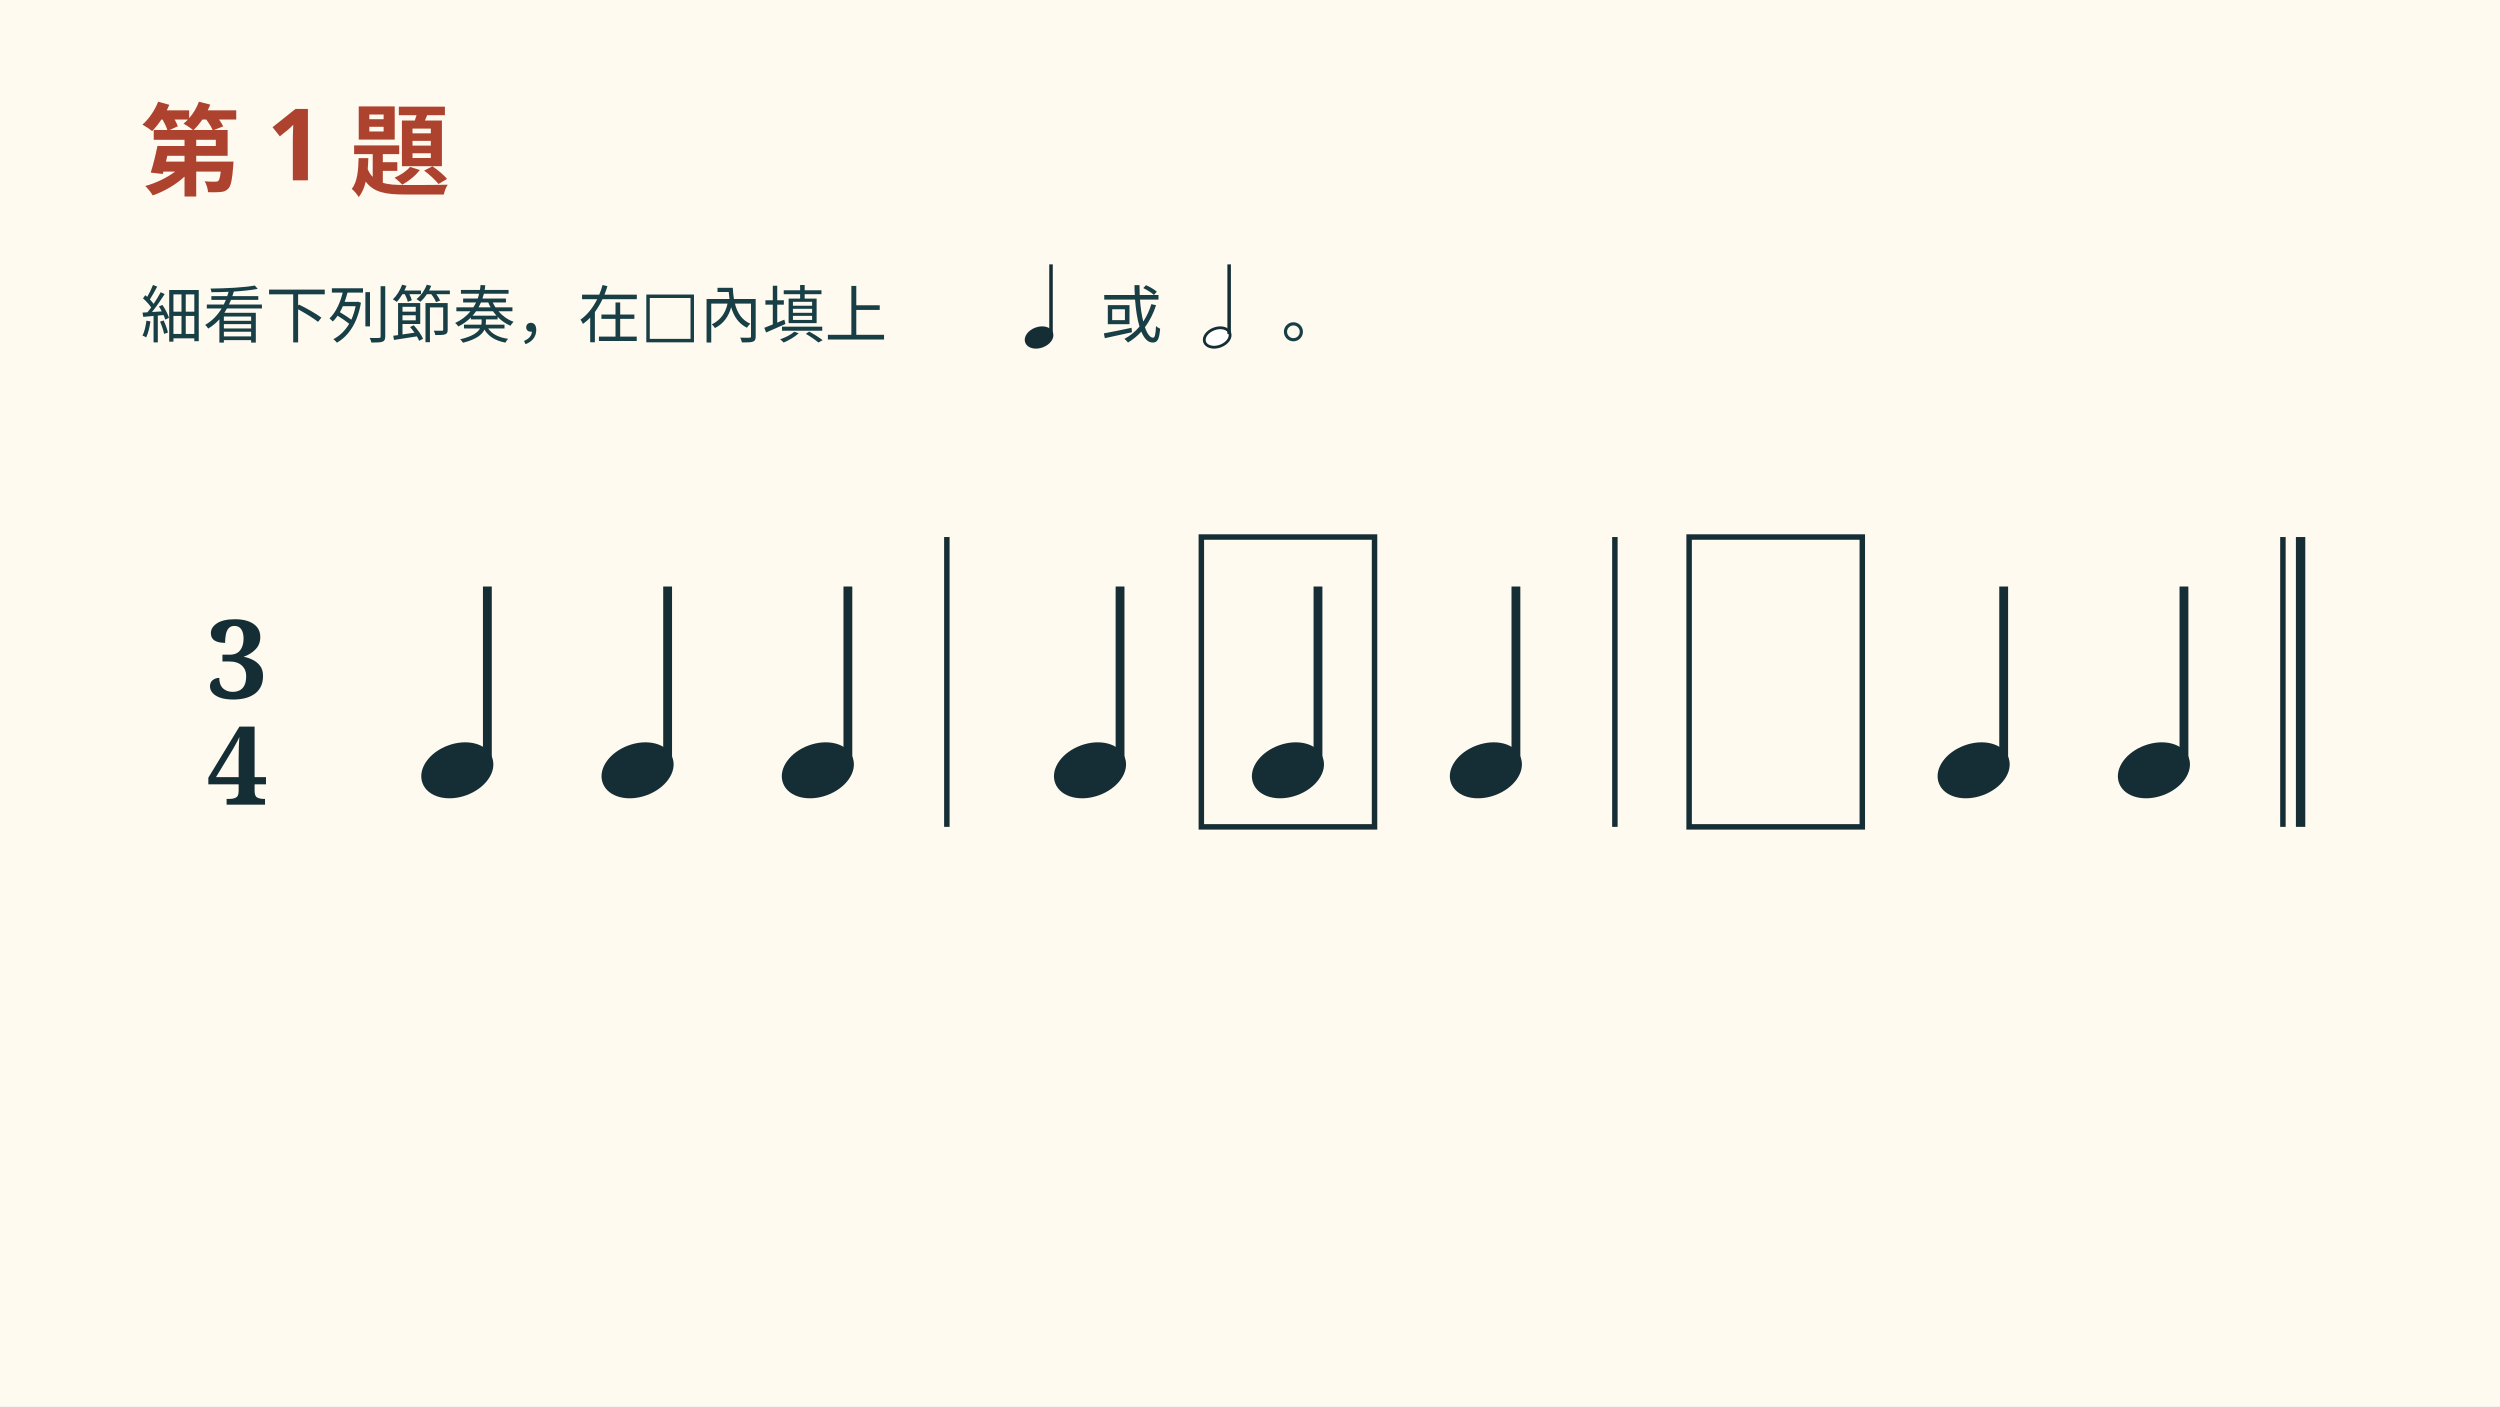
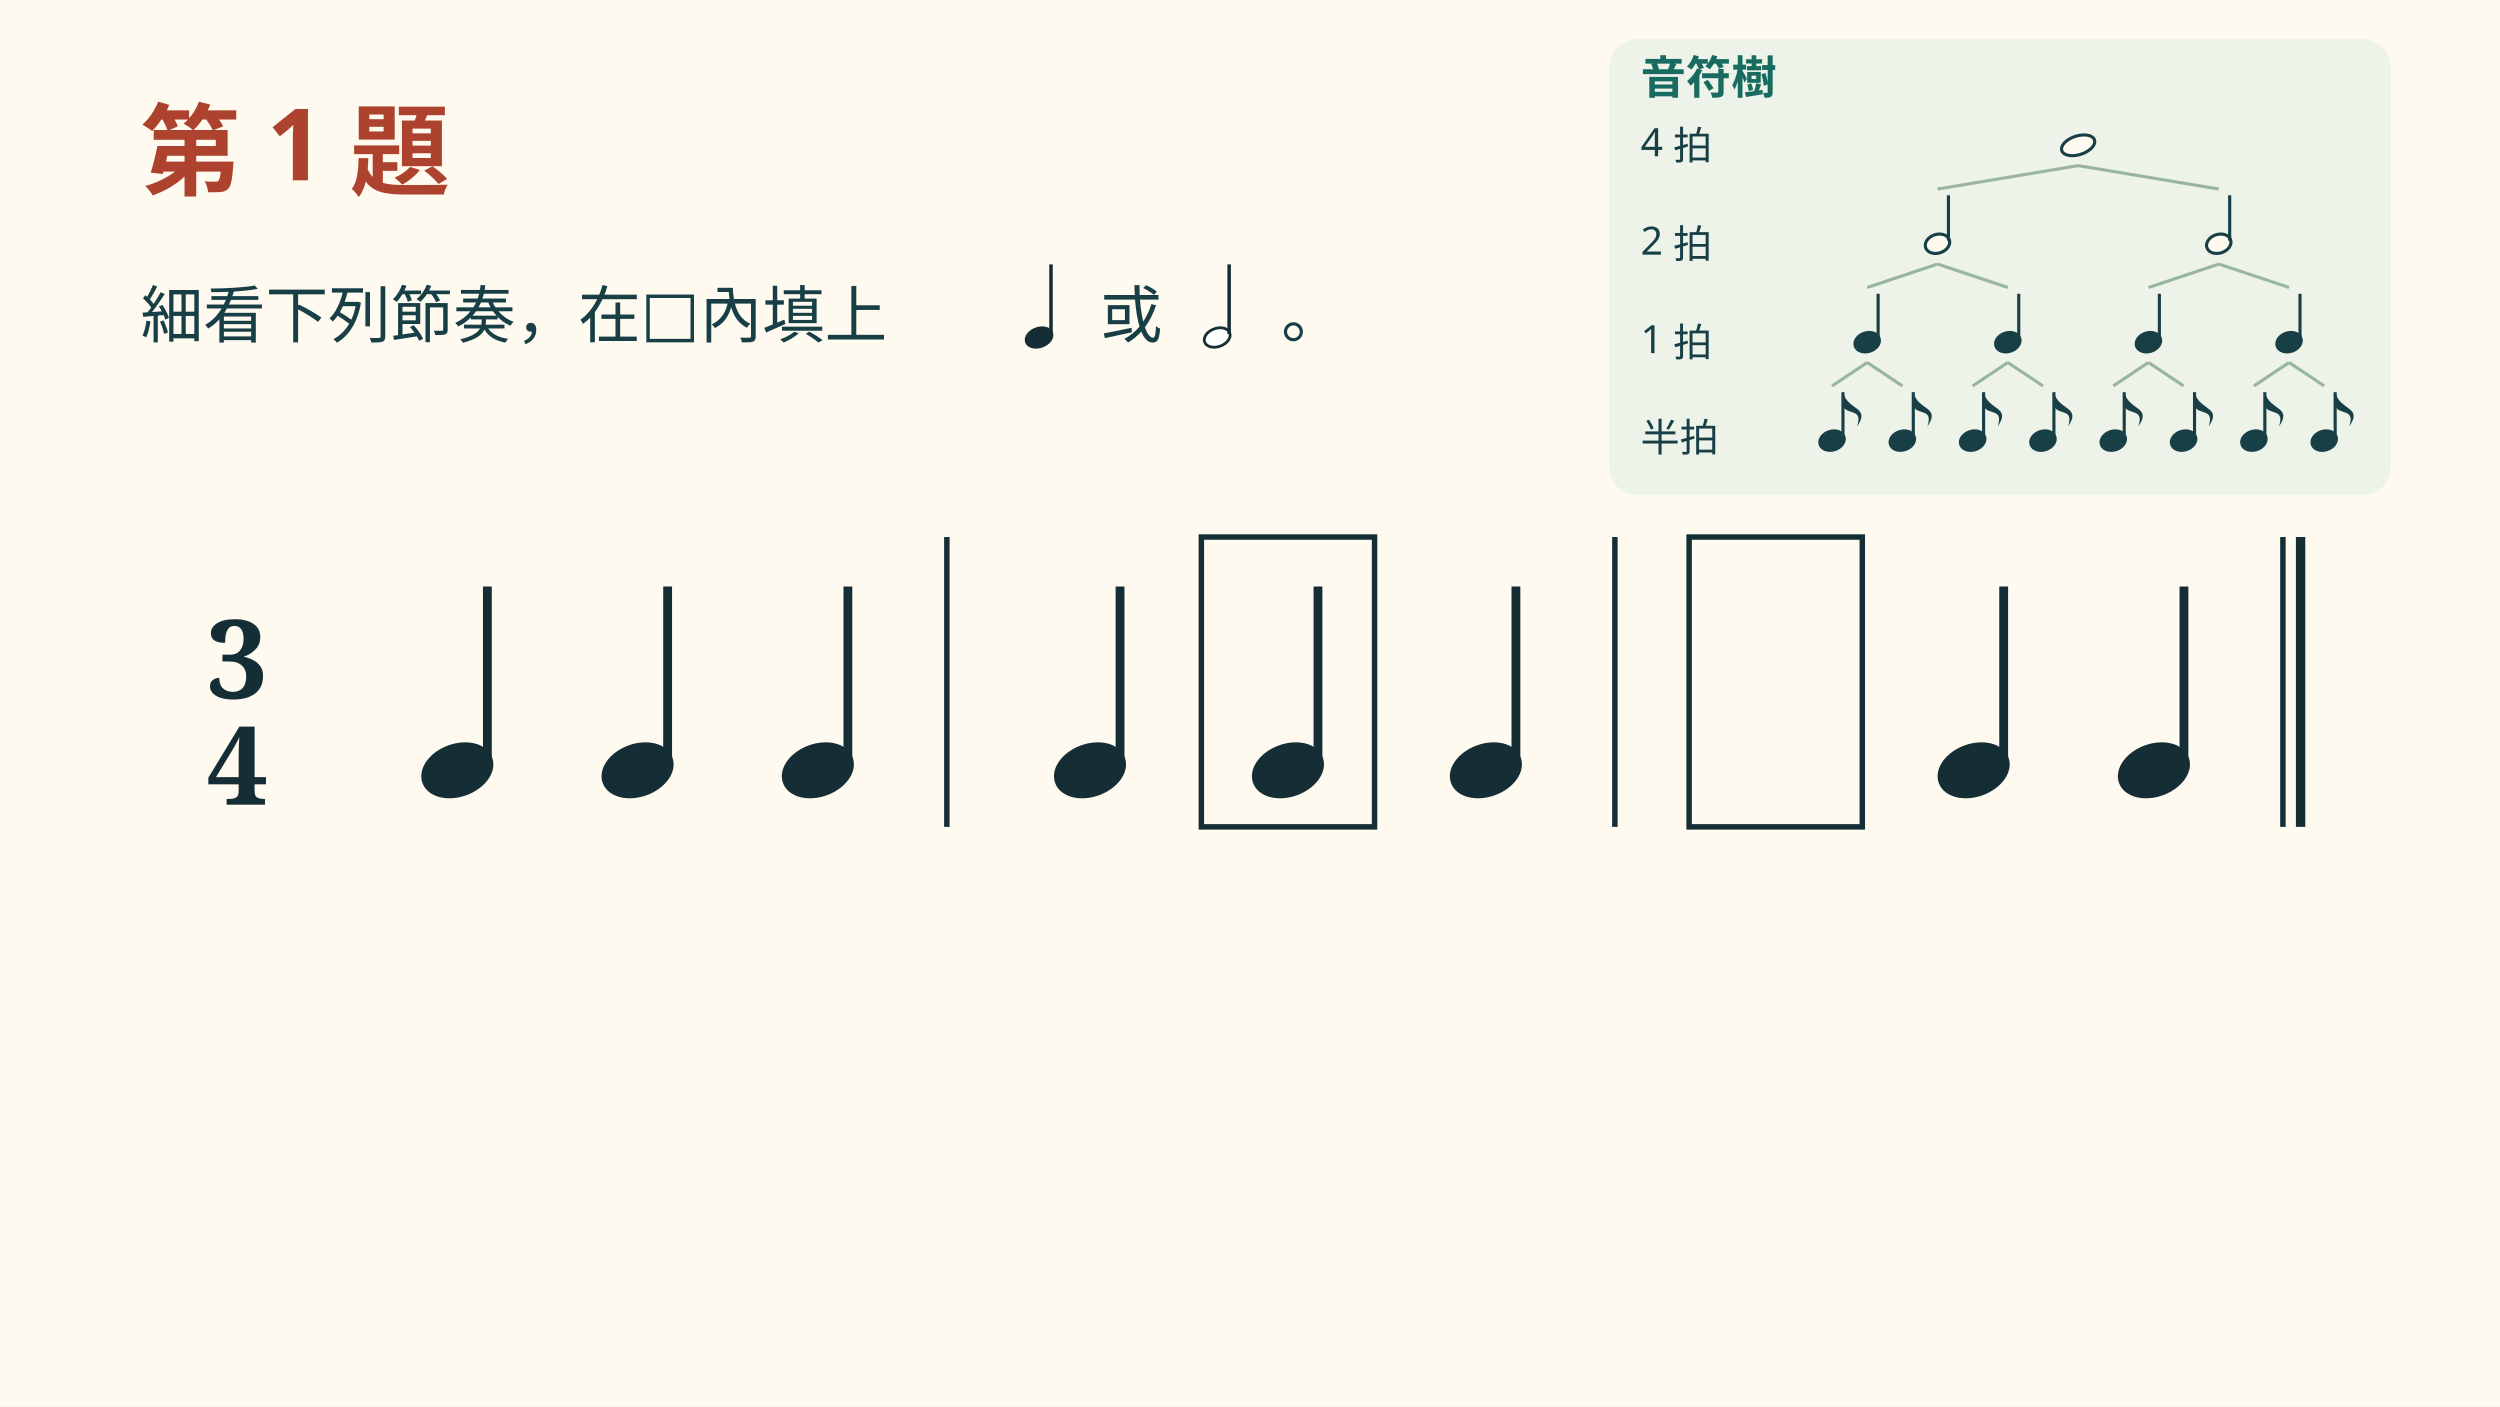
<svg xmlns="http://www.w3.org/2000/svg" viewBox="0 0 1600 900" role="img" aria-labelledby="title desc">
  <rect width="1600" height="900" fill="#fffaf0" />
  <text x="90" y="120" font-family="sans-serif" font-size="64" font-weight="700" fill="#ad432e">第 1 題</text>
  <text x="90" y="216" font-family="sans-serif" font-size="40" fill="#173f45">細看下列節奏，在□內填上</text>
  <g transform="translate(665 216) scale(0.45)">
    <ellipse cx="0" cy="0" rx="19" ry="13" transform="rotate(-20)" fill="#152d34" stroke="#152d34" stroke-width="4" />
    <path d="M17 -5V-104" fill="none" stroke="#152d34" stroke-width="5" />
  </g>
  <text x="704" y="216" font-family="sans-serif" font-size="40" fill="#173f45">或</text>
  <g transform="translate(779 216) scale(0.45)">
    <ellipse cx="0" cy="0" rx="19" ry="13" transform="rotate(-20)" fill="white" stroke="#152d34" stroke-width="4" />
    <path d="M17 -5V-104" fill="none" stroke="#152d34" stroke-width="5" />
  </g>
  <text x="820" y="216" font-family="sans-serif" font-size="40" fill="#173f45">。</text>
  <g fill="#152d34" font-family="serif" font-size="70" font-weight="700" text-anchor="middle">
    <text x="152" y="447">3</text>
    <text x="152" y="515">4</text>
  </g>
  <g transform="translate(292.684 493) scale(1.131059)">
    <ellipse cx="0" cy="0" rx="19" ry="13" transform="rotate(-20)" fill="#152d34" stroke="#152d34" stroke-width="4" />
    <path d="M17 -5V-104" fill="none" stroke="#152d34" stroke-width="5" />
  </g>
  <g transform="translate(408.0521 493) scale(1.131059)">
    <ellipse cx="0" cy="0" rx="19" ry="13" transform="rotate(-20)" fill="#152d34" stroke="#152d34" stroke-width="4" />
    <path d="M17 -5V-104" fill="none" stroke="#152d34" stroke-width="5" />
  </g>
  <g transform="translate(523.4201 493) scale(1.131059)">
    <ellipse cx="0" cy="0" rx="19" ry="13" transform="rotate(-20)" fill="#152d34" stroke="#152d34" stroke-width="4" />
    <path d="M17 -5V-104" fill="none" stroke="#152d34" stroke-width="5" />
  </g>
  <path d="M605.987 343.7V529.194" stroke="#152d34" stroke-width="3.5" />
  <g transform="translate(697.6032 493) scale(1.131059)">
    <ellipse cx="0" cy="0" rx="19" ry="13" transform="rotate(-20)" fill="#152d34" stroke="#152d34" stroke-width="4" />
    <path d="M17 -5V-104" fill="none" stroke="#152d34" stroke-width="5" />
  </g>
  <rect x="768.86" y="343.7" width="110.844" height="185.494" fill="none" stroke="#152d34" stroke-width="3.5" />
  <g transform="translate(824.2819 493) scale(1.131059)">
    <ellipse cx="0" cy="0" rx="19" ry="13" transform="rotate(-20)" fill="#152d34" stroke="#152d34" stroke-width="4" />
    <path d="M17 -5V-104" fill="none" stroke="#152d34" stroke-width="5" />
  </g>
  <g transform="translate(950.9605 493) scale(1.131059)">
    <ellipse cx="0" cy="0" rx="19" ry="13" transform="rotate(-20)" fill="#152d34" stroke="#152d34" stroke-width="4" />
    <path d="M17 -5V-104" fill="none" stroke="#152d34" stroke-width="5" />
  </g>
  <path d="M1033.528 343.7V529.194" stroke="#152d34" stroke-width="3.5" />
  <rect x="1081.032" y="343.7" width="110.844" height="185.494" fill="none" stroke="#152d34" stroke-width="3.5" />
  <g transform="translate(1263.133 493) scale(1.131059)">
    <ellipse cx="0" cy="0" rx="19" ry="13" transform="rotate(-20)" fill="#152d34" stroke="#152d34" stroke-width="4" />
    <path d="M17 -5V-104" fill="none" stroke="#152d34" stroke-width="5" />
  </g>
  <g transform="translate(1378.501 493) scale(1.131059)">
    <ellipse cx="0" cy="0" rx="19" ry="13" transform="rotate(-20)" fill="#152d34" stroke="#152d34" stroke-width="4" />
    <path d="M17 -5V-104" fill="none" stroke="#152d34" stroke-width="5" />
  </g>
  <path d="M1461.068 343.7V529.194" stroke="#152d34" stroke-width="3.5" />
  <path d="M1472.379 343.7V529.194" stroke="#152d34" stroke-width="6" />
+   <g id="corner-note-tree" aria-label="音符樹：全音符四拍，二分音符兩拍，四分音符一拍，八分音符半拍">
+     <rect x="1030" y="25" width="500" height="292" rx="18" fill="#edf3e9" />
+     <text x="1050" y="60" font-family="sans-serif" font-size="29" font-weight="700" fill="#176b60">音符樹</text>
+     <path d="M1330.0 106L1240.0 121" fill="none" stroke="#98b4a3" stroke-width="2" />
+     <path d="M1330.0 106L1420.0 121" fill="none" stroke="#98b4a3" stroke-width="2" />
+     <path d="M1240.0 169L1195.0 184" fill="none" stroke="#98b4a3" stroke-width="2" />
+     <path d="M1240.0 169L1285.0 184" fill="none" stroke="#98b4a3" stroke-width="2" />
+     <path d="M1420.0 169L1375.0 184" fill="none" stroke="#98b4a3" stroke-width="2" />
+     <path d="M1420.0 169L1465.0 184" fill="none" stroke="#98b4a3" stroke-width="2" />
+     <path d="M1195.0 232L1172.5 247" fill="none" stroke="#98b4a3" stroke-width="2" />
+     <path d="M1195.0 232L1217.5 247" fill="none" stroke="#98b4a3" stroke-width="2" />
+     <path d="M1285.0 232L1262.5 247" fill="none" stroke="#98b4a3" stroke-width="2" />
+     <path d="M1285.0 232L1307.5 247" fill="none" stroke="#98b4a3" stroke-width="2" />
+     <path d="M1375.0 232L1352.5 247" fill="none" stroke="#98b4a3" stroke-width="2" />
+     <path d="M1375.0 232L1397.5 247" fill="none" stroke="#98b4a3" stroke-width="2" />
+     <path d="M1465.0 232L1442.5 247" fill="none" stroke="#98b4a3" stroke-width="2" />
+     <path d="M1465.0 232L1487.5 247" fill="none" stroke="#98b4a3" stroke-width="2" />
+     <text x="1050" y="100" font-family="sans-serif" font-size="25" fill="#173f45">4 拍</text>
+     <ellipse cx="1330.0" cy="93" rx="11" ry="6" transform="rotate(-18 1330.0 93)" fill="#fffaf0" stroke="#173f45" stroke-width="2" />
+     <text x="1050" y="163" font-family="sans-serif" font-size="25" fill="#173f45">2 拍</text>
+     <ellipse cx="1240.0" cy="156" rx="8" ry="6" transform="rotate(-18 1240.0 156)" fill="#fffaf0" stroke="#173f45" stroke-width="2" />
+     <path d="M1247.0 154V125" stroke="#173f45" stroke-width="2" />
+     <ellipse cx="1420.0" cy="156" rx="8" ry="6" transform="rotate(-18 1420.0 156)" fill="#fffaf0" stroke="#173f45" stroke-width="2" />
+     <path d="M1427.0 154V125" stroke="#173f45" stroke-width="2" />
+     <text x="1050" y="226" font-family="sans-serif" font-size="25" fill="#173f45">1 拍</text>
+     <ellipse cx="1195.0" cy="219" rx="8" ry="6" transform="rotate(-18 1195.0 219)" fill="#173f45" stroke="#173f45" stroke-width="2" />
+     <path d="M1202.0 217V188" stroke="#173f45" stroke-width="2" />
+     <ellipse cx="1285.0" cy="219" rx="8" ry="6" transform="rotate(-18 1285.0 219)" fill="#173f45" stroke="#173f45" stroke-width="2" />
+     <path d="M1292.0 217V188" stroke="#173f45" stroke-width="2" />
+     <ellipse cx="1375.0" cy="219" rx="8" ry="6" transform="rotate(-18 1375.0 219)" fill="#173f45" stroke="#173f45" stroke-width="2" />
+     <path d="M1382.0 217V188" stroke="#173f45" stroke-width="2" />
+     <ellipse cx="1465.0" cy="219" rx="8" ry="6" transform="rotate(-18 1465.0 219)" fill="#173f45" stroke="#173f45" stroke-width="2" />
+     <path d="M1472.0 217V188" stroke="#173f45" stroke-width="2" />
+     <text x="1050" y="289" font-family="sans-serif" font-size="25" fill="#173f45">半拍</text>
+     <ellipse cx="1172.5" cy="282" rx="8" ry="6" transform="rotate(-18 1172.5 282)" fill="#173f45" stroke="#173f45" stroke-width="2" />
+     <path d="M1179.5 280V251" stroke="#173f45" stroke-width="2" />
+     <path d="M1179.5 251C1182.5 263 1197.5 260 1188.5 273C1192.5 261 1182.5 266 1179.5 260Z" fill="#173f45" />
+     <ellipse cx="1217.5" cy="282" rx="8" ry="6" transform="rotate(-18 1217.5 282)" fill="#173f45" stroke="#173f45" stroke-width="2" />
+     <path d="M1224.5 280V251" stroke="#173f45" stroke-width="2" />
+     <path d="M1224.5 251C1227.5 263 1242.5 260 1233.5 273C1237.5 261 1227.5 266 1224.5 260Z" fill="#173f45" />
+     <ellipse cx="1262.5" cy="282" rx="8" ry="6" transform="rotate(-18 1262.5 282)" fill="#173f45" stroke="#173f45" stroke-width="2" />
+     <path d="M1269.5 280V251" stroke="#173f45" stroke-width="2" />
+     <path d="M1269.5 251C1272.5 263 1287.5 260 1278.5 273C1282.5 261 1272.5 266 1269.5 260Z" fill="#173f45" />
+     <ellipse cx="1307.5" cy="282" rx="8" ry="6" transform="rotate(-18 1307.5 282)" fill="#173f45" stroke="#173f45" stroke-width="2" />
+     <path d="M1314.5 280V251" stroke="#173f45" stroke-width="2" />
+     <path d="M1314.5 251C1317.5 263 1332.5 260 1323.5 273C1327.5 261 1317.5 266 1314.5 260Z" fill="#173f45" />
+     <ellipse cx="1352.5" cy="282" rx="8" ry="6" transform="rotate(-18 1352.5 282)" fill="#173f45" stroke="#173f45" stroke-width="2" />
+     <path d="M1359.5 280V251" stroke="#173f45" stroke-width="2" />
+     <path d="M1359.5 251C1362.5 263 1377.5 260 1368.5 273C1372.5 261 1362.5 266 1359.5 260Z" fill="#173f45" />
+     <ellipse cx="1397.5" cy="282" rx="8" ry="6" transform="rotate(-18 1397.5 282)" fill="#173f45" stroke="#173f45" stroke-width="2" />
+     <path d="M1404.5 280V251" stroke="#173f45" stroke-width="2" />
+     <path d="M1404.5 251C1407.5 263 1422.5 260 1413.5 273C1417.5 261 1407.5 266 1404.5 260Z" fill="#173f45" />
+     <ellipse cx="1442.5" cy="282" rx="8" ry="6" transform="rotate(-18 1442.5 282)" fill="#173f45" stroke="#173f45" stroke-width="2" />
+     <path d="M1449.5 280V251" stroke="#173f45" stroke-width="2" />
+     <path d="M1449.5 251C1452.5 263 1467.5 260 1458.5 273C1462.5 261 1452.5 266 1449.5 260Z" fill="#173f45" />
+     <ellipse cx="1487.5" cy="282" rx="8" ry="6" transform="rotate(-18 1487.5 282)" fill="#173f45" stroke="#173f45" stroke-width="2" />
+     <path d="M1494.5 280V251" stroke="#173f45" stroke-width="2" />
+     <path d="M1494.5 251C1497.5 263 1512.5 260 1503.5 273C1507.5 261 1497.5 266 1494.5 260Z" fill="#173f45" />
+   </g>
</svg>
